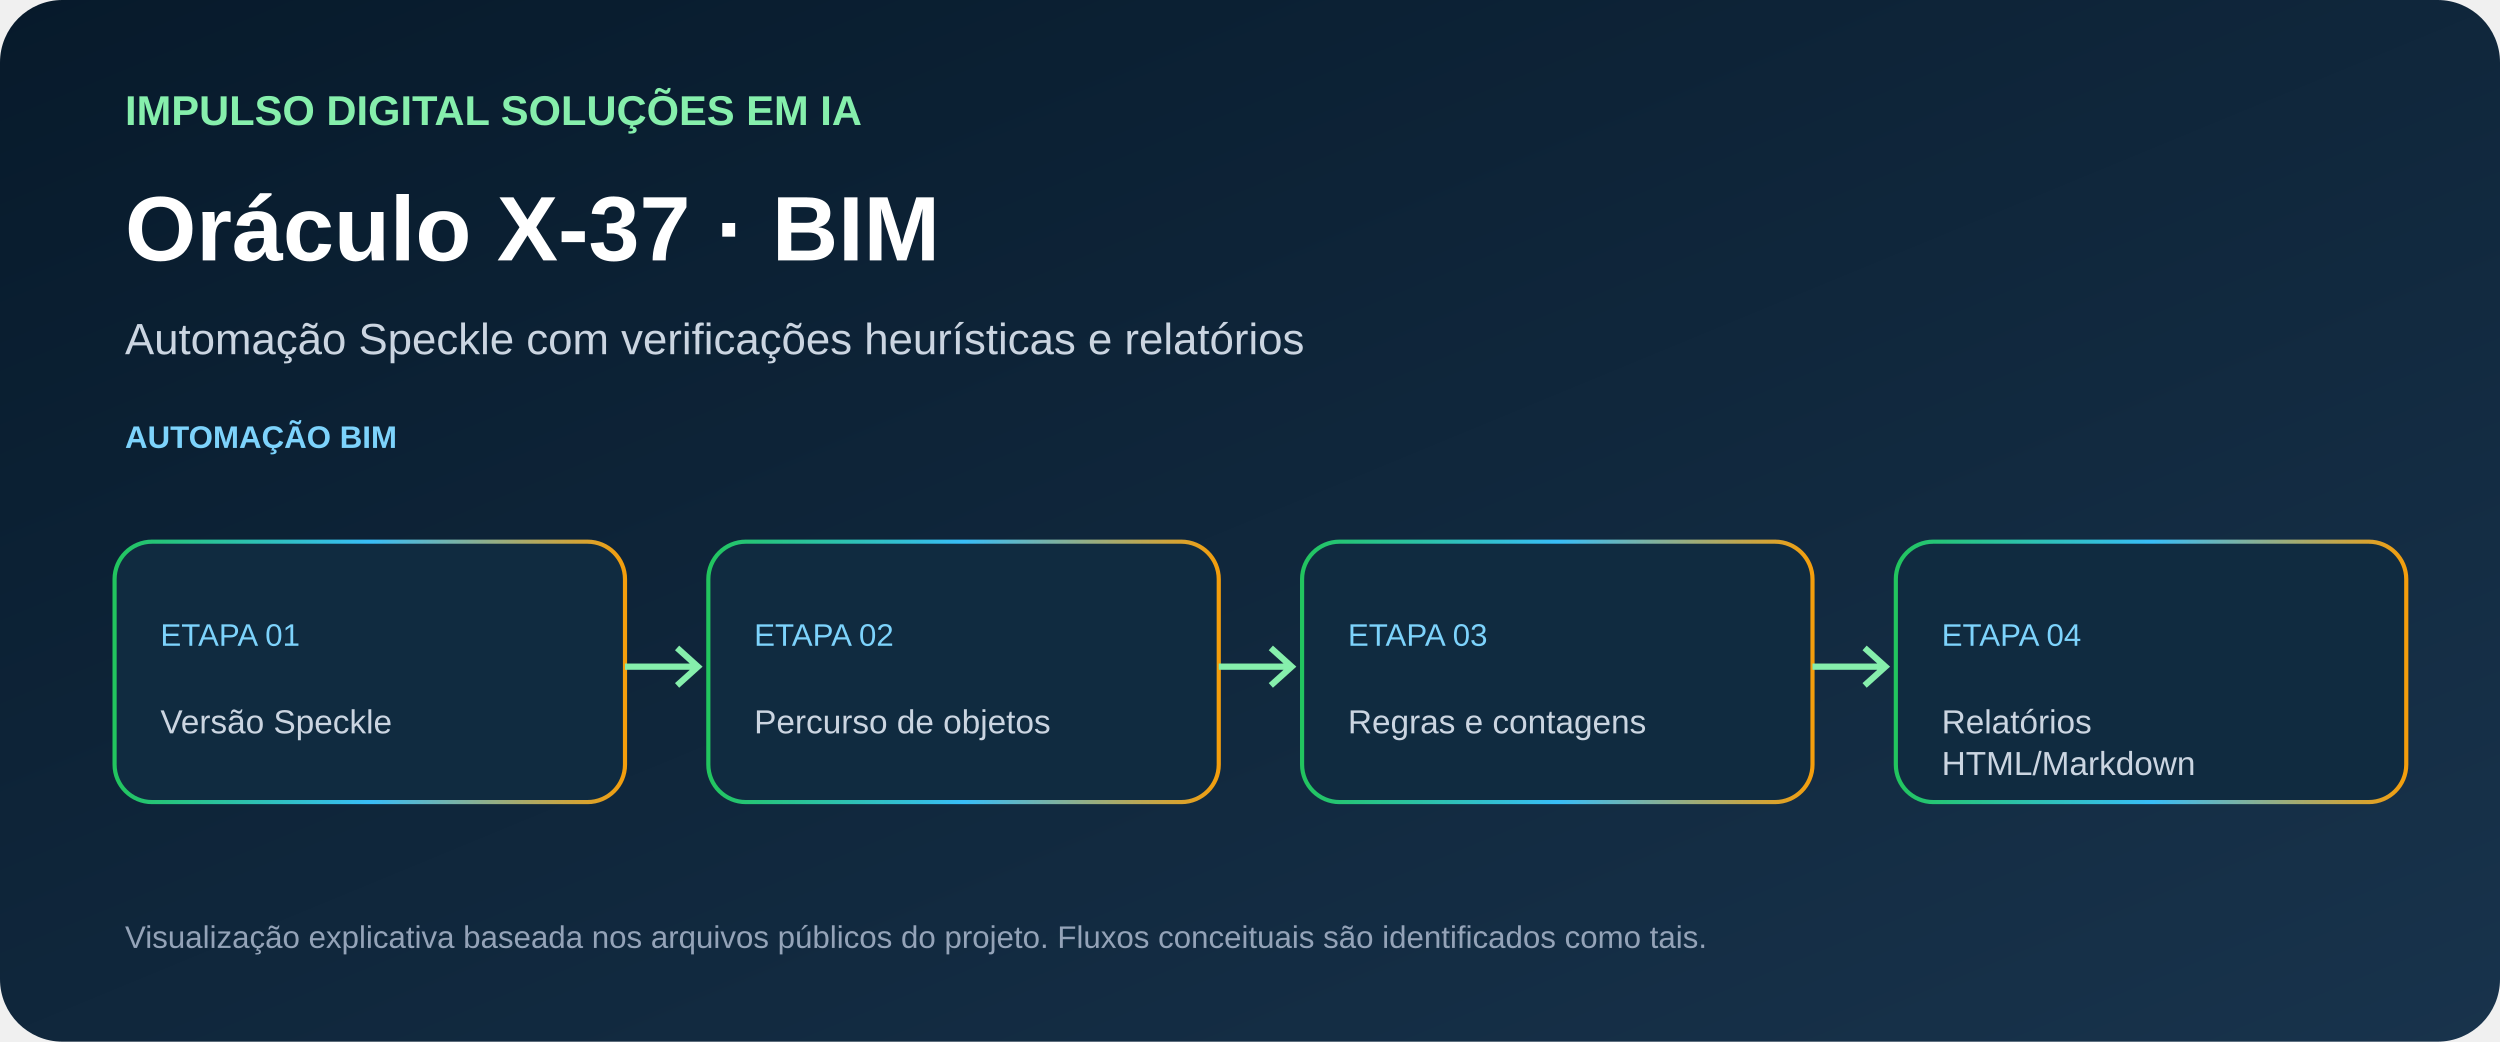
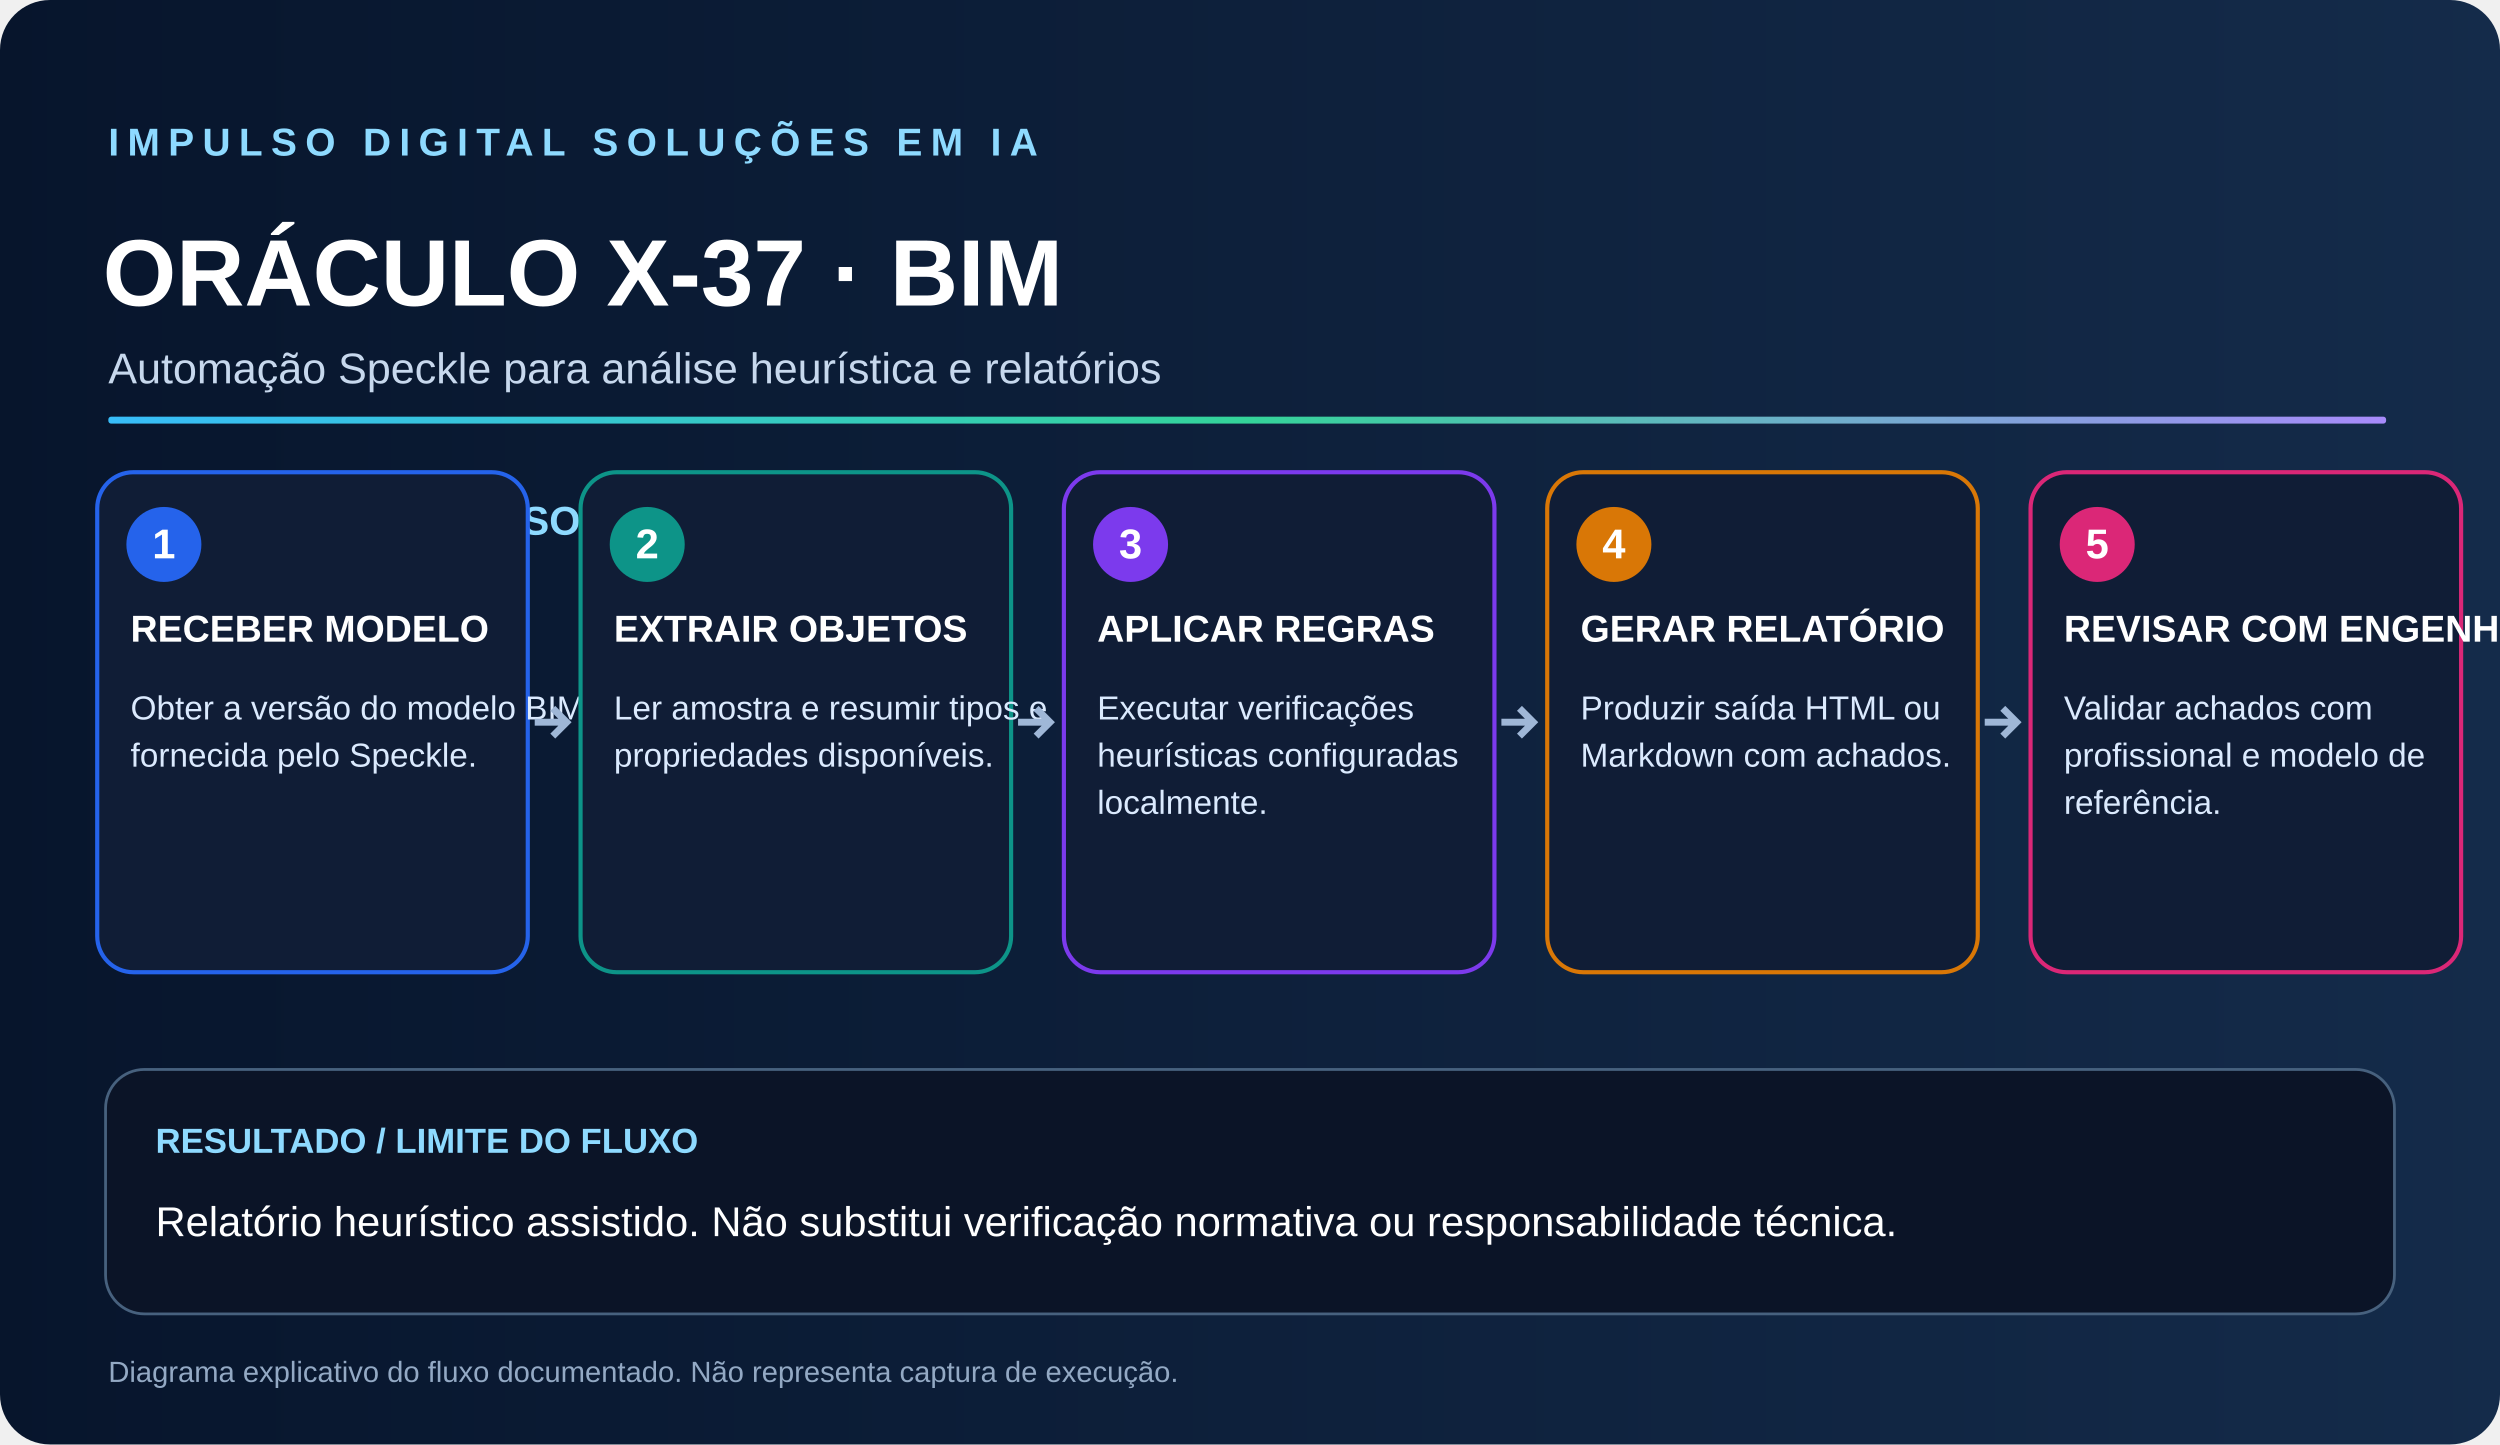
- <svg xmlns="http://www.w3.org/2000/svg" width="1200" height="500" viewBox="0 0 1200 500">
+ <svg xmlns="http://www.w3.org/2000/svg" width="1800" height="1040" viewBox="0 0 1800 1040" role="img">
  <defs>
-     <linearGradient id="b" x2="1" y2="1">
-       <stop stop-color="#071a2b" />
-       <stop offset="1" stop-color="#18334c" />
+     <linearGradient id="bg">
+       <stop stop-color="#07152c" />
+       <stop offset="1" stop-color="#142b4a" />
    </linearGradient>
-     <linearGradient id="g">
-       <stop stop-color="#22c55e" />
-       <stop offset=".5" stop-color="#38bdf8" />
-       <stop offset="1" stop-color="#f59e0b" />
+     <linearGradient id="line">
+       <stop stop-color="#38bdf8" />
+       <stop offset=".5" stop-color="#34d399" />
+       <stop offset="1" stop-color="#a78bfa" />
    </linearGradient>
  </defs>
-   <rect width="1200" height="500" rx="30" fill="url(#b)" />
-   <text x="60" y="60" fill="#86efac" font-family="Arial" font-size="20" font-weight="bold">IMPULSO DIGITAL SOLUÇÕES EM IA</text>
-   <text x="60" y="125" fill="white" font-family="Arial" font-size="44" font-weight="bold">Oráculo X-37 · BIM</text>
-   <text x="60" y="170" fill="#cbd5e1" font-family="Arial" font-size="21">Automação Speckle com verificações heurísticas e relatórios</text>
-   <text x="60" y="215" fill="#7dd3fc" font-family="Arial" font-size="15" font-weight="bold">AUTOMAÇÃO BIM</text>
-   <rect x="55" y="260" width="245" height="125" rx="18" fill="#102b40" stroke="url(#g)" stroke-width="2" />
-   <text x="77" y="310" fill="#7dd3fc" font-family="Arial" font-size="15">ETAPA 01</text>
-   <text x="77" y="352" fill="#cbd5e1" font-family="Arial,sans-serif" font-size="16">Versão Speckle</text>
-   <path d="M300 320h35m-10 -9 10 9-10 9" stroke="#86efac" stroke-width="3" fill="none" />
-   <rect x="340" y="260" width="245" height="125" rx="18" fill="#102b40" stroke="url(#g)" stroke-width="2" />
-   <text x="362" y="310" fill="#7dd3fc" font-family="Arial" font-size="15">ETAPA 02</text>
-   <text x="362" y="352" fill="#cbd5e1" font-family="Arial,sans-serif" font-size="16">Percurso de objetos</text>
-   <path d="M585 320h35m-10 -9 10 9-10 9" stroke="#86efac" stroke-width="3" fill="none" />
-   <rect x="625" y="260" width="245" height="125" rx="18" fill="#102b40" stroke="url(#g)" stroke-width="2" />
-   <text x="647" y="310" fill="#7dd3fc" font-family="Arial" font-size="15">ETAPA 03</text>
-   <text x="647" y="352" fill="#cbd5e1" font-family="Arial,sans-serif" font-size="16">Regras e contagens</text>
-   <path d="M870 320h35m-10 -9 10 9-10 9" stroke="#86efac" stroke-width="3" fill="none" />
-   <rect x="910" y="260" width="245" height="125" rx="18" fill="#102b40" stroke="url(#g)" stroke-width="2" />
-   <text x="932" y="310" fill="#7dd3fc" font-family="Arial" font-size="15">ETAPA 04</text>
-   <text x="932" y="352" fill="#cbd5e1" font-family="Arial,sans-serif" font-size="16">
-     <tspan x="932" dy="0">Relatórios</tspan>
-     <tspan x="932" dy="20">HTML/Markdown</tspan>
+   <rect width="1800" height="1040" rx="36" fill="url(#bg)" />
+   <text x="78" y="112" font-family="Arial" font-size="28" font-weight="800" letter-spacing="6" fill="#8edaff">IMPULSO DIGITAL SOLUÇÕES EM IA</text>
+   <text x="74" y="220" font-family="Arial" font-size="68" font-weight="900" fill="#fff">ORÁCULO X-37 · BIM</text>
+   <text x="78" y="276" font-family="Arial" font-size="31" fill="#c7d8ed">Automação Speckle para análise heurística e relatórios</text>
+   <rect x="78" y="300" width="1640" height="5" rx="2" fill="url(#line)" />
+   <text x="78" y="385" font-family="Arial" font-size="29" font-weight="800" fill="#8edaff">FLUXO PASSO A PASSO</text>
+   <rect x="70" y="340" width="310" height="360" rx="26" fill="#101d36" stroke="#2563eb" stroke-width="3" />
+   <circle cx="118" cy="392" r="27" fill="#2563eb" />
+   <text x="118" y="402" text-anchor="middle" font-family="Arial" font-size="30" font-weight="800" fill="#fff">1</text>
+   <text x="94" y="462" font-family="Arial" font-size="27" font-weight="800" fill="#fff">RECEBER MODELO</text>
+   <text x="94" y="518" font-family="Arial" font-size="24" fill="#dbeafe">
+     <tspan x="94" dy="0">Obter a versão do modelo BIM</tspan>
+     <tspan x="94" dy="34">fornecida pelo Speckle.</tspan>
  </text>
-   <text x="60" y="455" fill="#94a3b8" font-family="Arial" font-size="15">Visualização explicativa baseada nos arquivos públicos do projeto. Fluxos conceituais são identificados como tais.</text>
+   <path d="M385 520h22m-9 -10l10 10 -10 10" fill="none" stroke="#9fb7d7" stroke-width="5" />
+   <rect x="418" y="340" width="310" height="360" rx="26" fill="#101d36" stroke="#0d9488" stroke-width="3" />
+   <circle cx="466" cy="392" r="27" fill="#0d9488" />
+   <text x="466" y="402" text-anchor="middle" font-family="Arial" font-size="30" font-weight="800" fill="#fff">2</text>
+   <text x="442" y="462" font-family="Arial" font-size="27" font-weight="800" fill="#fff">EXTRAIR OBJETOS</text>
+   <text x="442" y="518" font-family="Arial" font-size="24" fill="#dbeafe">
+     <tspan x="442" dy="0">Ler amostra e resumir tipos e</tspan>
+     <tspan x="442" dy="34">propriedades disponíveis.</tspan>
+   </text>
+   <path d="M733 520h22m-9 -10l10 10 -10 10" fill="none" stroke="#9fb7d7" stroke-width="5" />
+   <rect x="766" y="340" width="310" height="360" rx="26" fill="#101d36" stroke="#7c3aed" stroke-width="3" />
+   <circle cx="814" cy="392" r="27" fill="#7c3aed" />
+   <text x="814" y="402" text-anchor="middle" font-family="Arial" font-size="30" font-weight="800" fill="#fff">3</text>
+   <text x="790" y="462" font-family="Arial" font-size="27" font-weight="800" fill="#fff">APLICAR REGRAS</text>
+   <text x="790" y="518" font-family="Arial" font-size="24" fill="#dbeafe">
+     <tspan x="790" dy="0">Executar verificações</tspan>
+     <tspan x="790" dy="34">heurísticas configuradas</tspan>
+     <tspan x="790" dy="34">localmente.</tspan>
+   </text>
+   <path d="M1081 520h22m-9 -10l10 10 -10 10" fill="none" stroke="#9fb7d7" stroke-width="5" />
+   <rect x="1114" y="340" width="310" height="360" rx="26" fill="#101d36" stroke="#d97706" stroke-width="3" />
+   <circle cx="1162" cy="392" r="27" fill="#d97706" />
+   <text x="1162" y="402" text-anchor="middle" font-family="Arial" font-size="30" font-weight="800" fill="#fff">4</text>
+   <text x="1138" y="462" font-family="Arial" font-size="27" font-weight="800" fill="#fff">GERAR RELATÓRIO</text>
+   <text x="1138" y="518" font-family="Arial" font-size="24" fill="#dbeafe">
+     <tspan x="1138" dy="0">Produzir saída HTML ou</tspan>
+     <tspan x="1138" dy="34">Markdown com achados.</tspan>
+   </text>
+   <path d="M1429 520h22m-9 -10l10 10 -10 10" fill="none" stroke="#9fb7d7" stroke-width="5" />
+   <rect x="1462" y="340" width="310" height="360" rx="26" fill="#101d36" stroke="#db2777" stroke-width="3" />
+   <circle cx="1510" cy="392" r="27" fill="#db2777" />
+   <text x="1510" y="402" text-anchor="middle" font-family="Arial" font-size="30" font-weight="800" fill="#fff">5</text>
+   <text x="1486" y="462" font-family="Arial" font-size="27" font-weight="800" fill="#fff">REVISAR COM ENGENHARIA</text>
+   <text x="1486" y="518" font-family="Arial" font-size="24" fill="#dbeafe">
+     <tspan x="1486" dy="0">Validar achados com</tspan>
+     <tspan x="1486" dy="34">profissional e modelo de</tspan>
+     <tspan x="1486" dy="34">referência.</tspan>
+   </text>
+   <rect x="76" y="770" width="1648" height="176" rx="28" fill="#0b1427" stroke="#47617e" stroke-width="2" />
+   <text x="112" y="830" font-family="Arial" font-size="25" font-weight="800" fill="#8edaff">RESULTADO / LIMITE DO FLUXO</text>
+   <text x="112" y="890" font-family="Arial" font-size="30" fill="#fff">Relatório heurístico assistido. Não substitui verificação normativa ou responsabilidade técnica.</text>
+   <text x="78" y="995" font-family="Arial" font-size="21" fill="#93a9c4">Diagrama explicativo do fluxo documentado. Não representa captura de execução.</text>
</svg>
